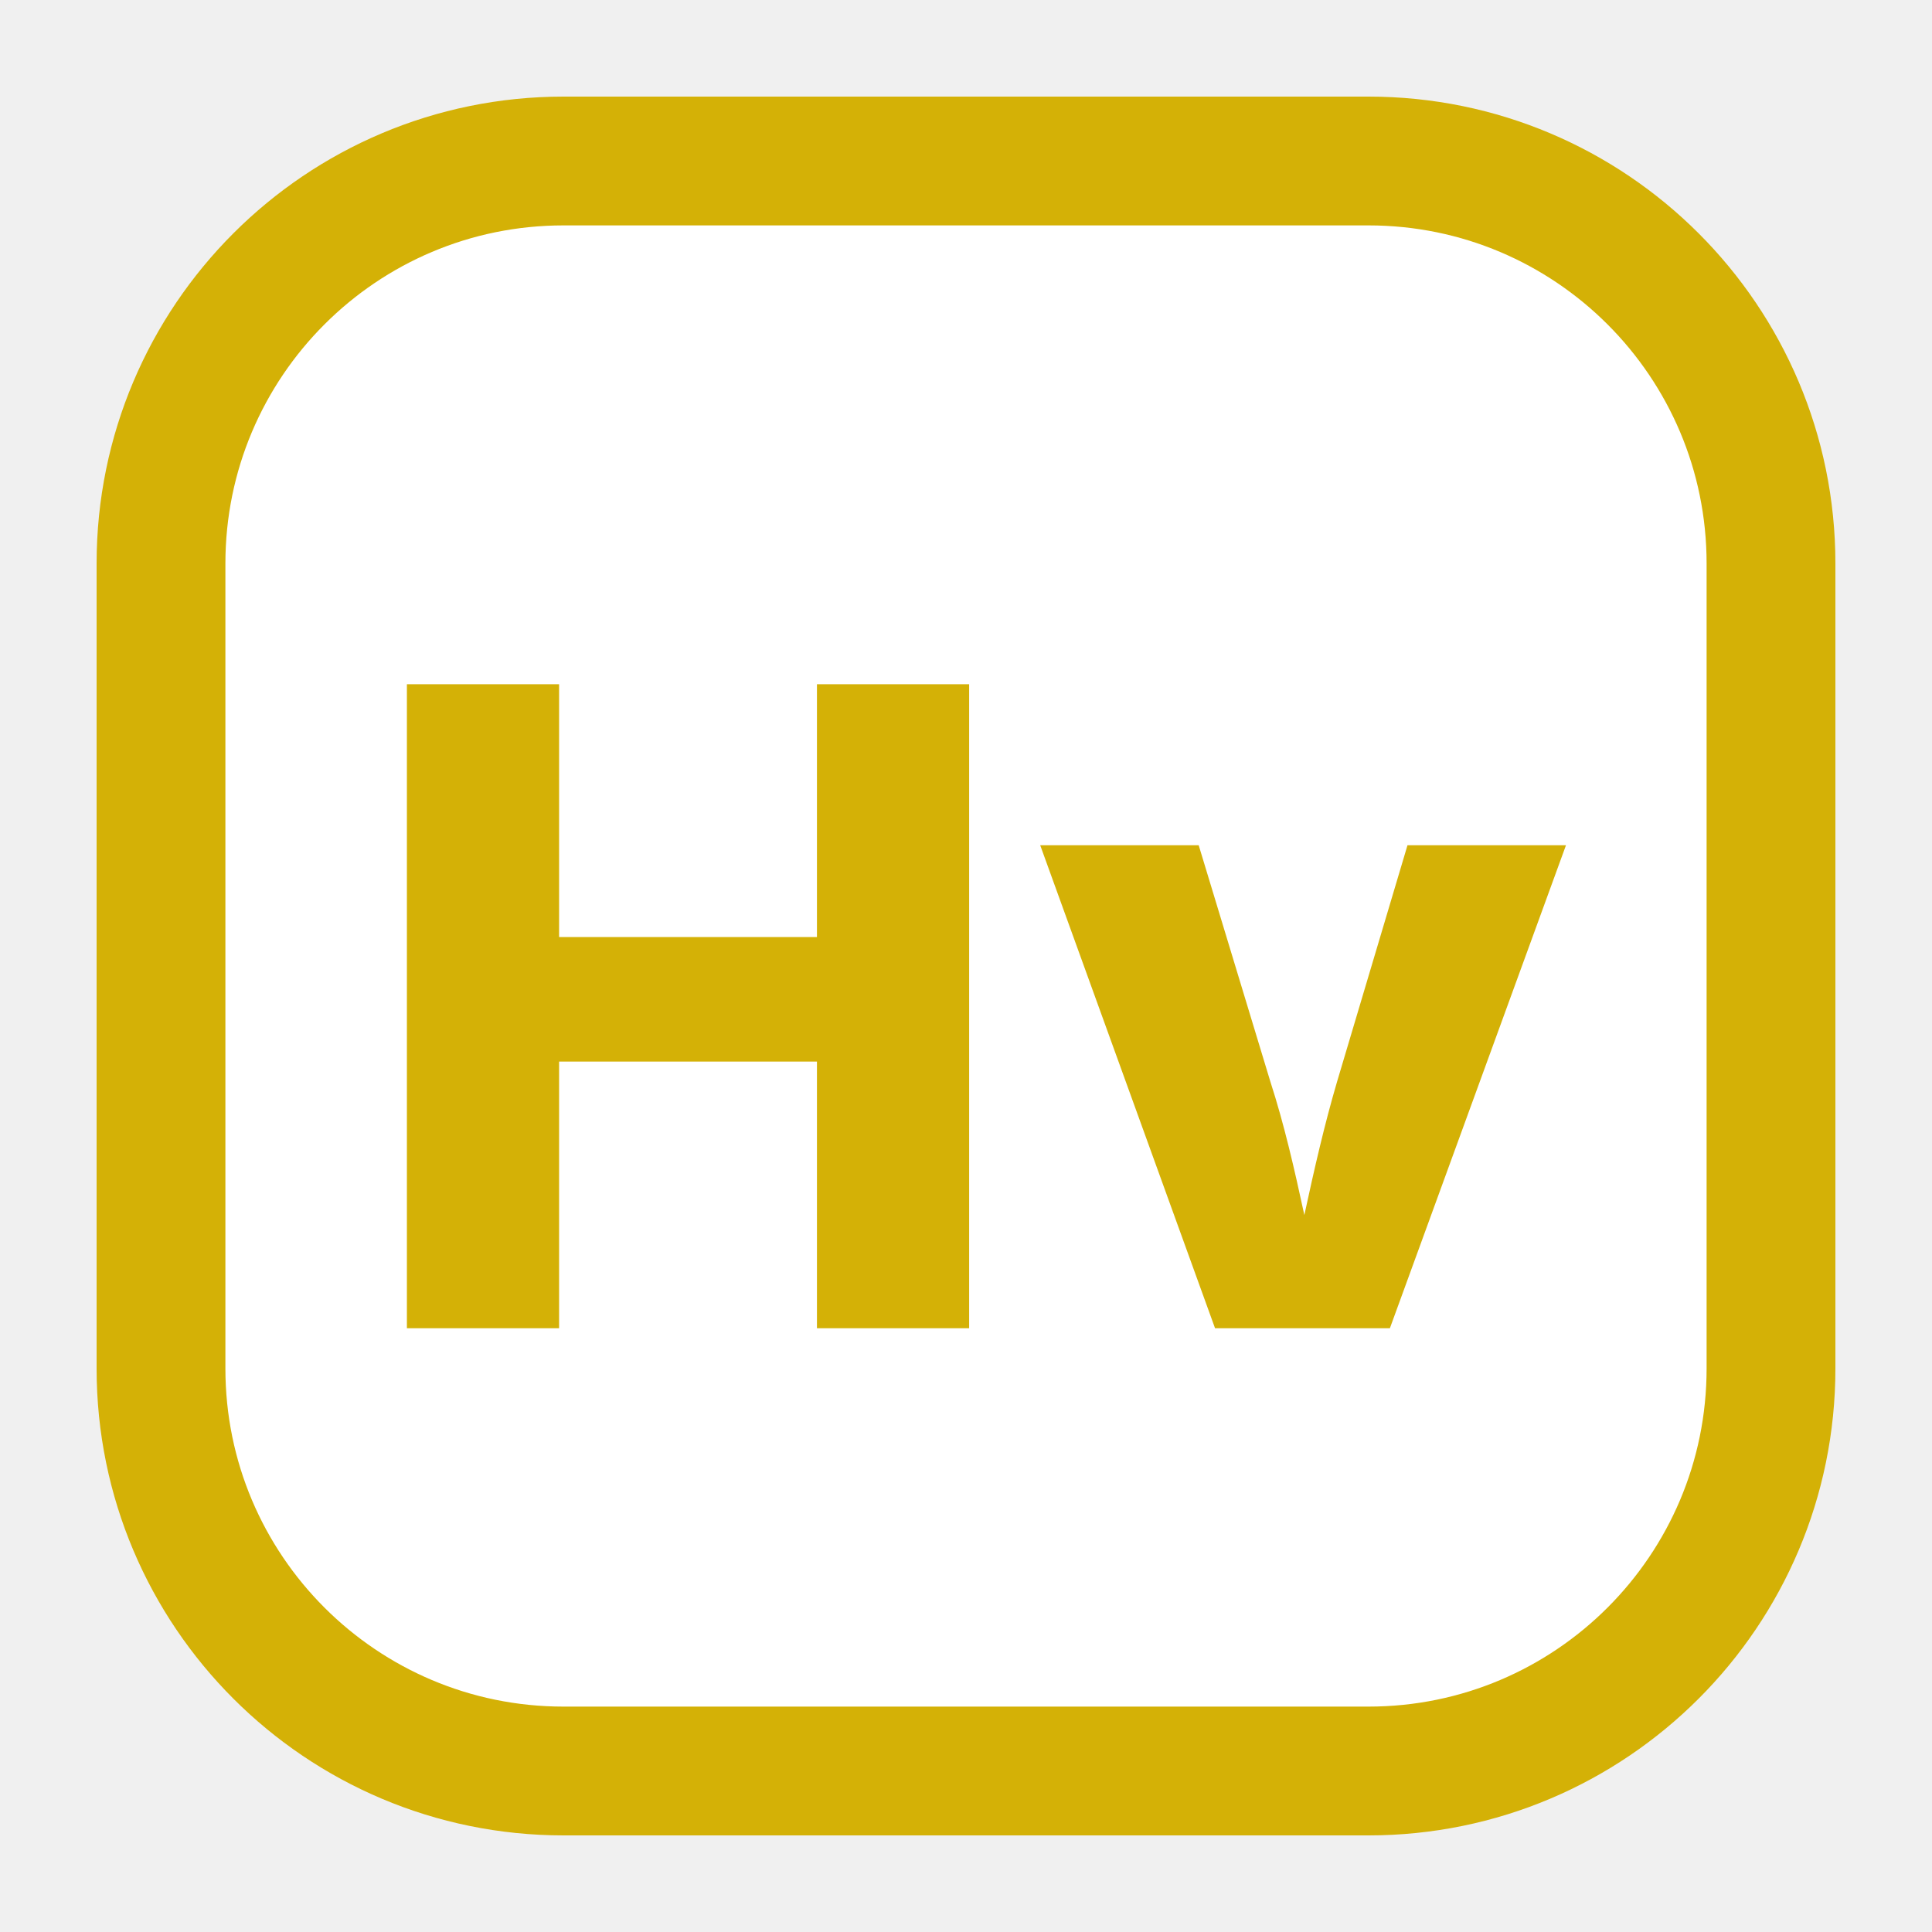
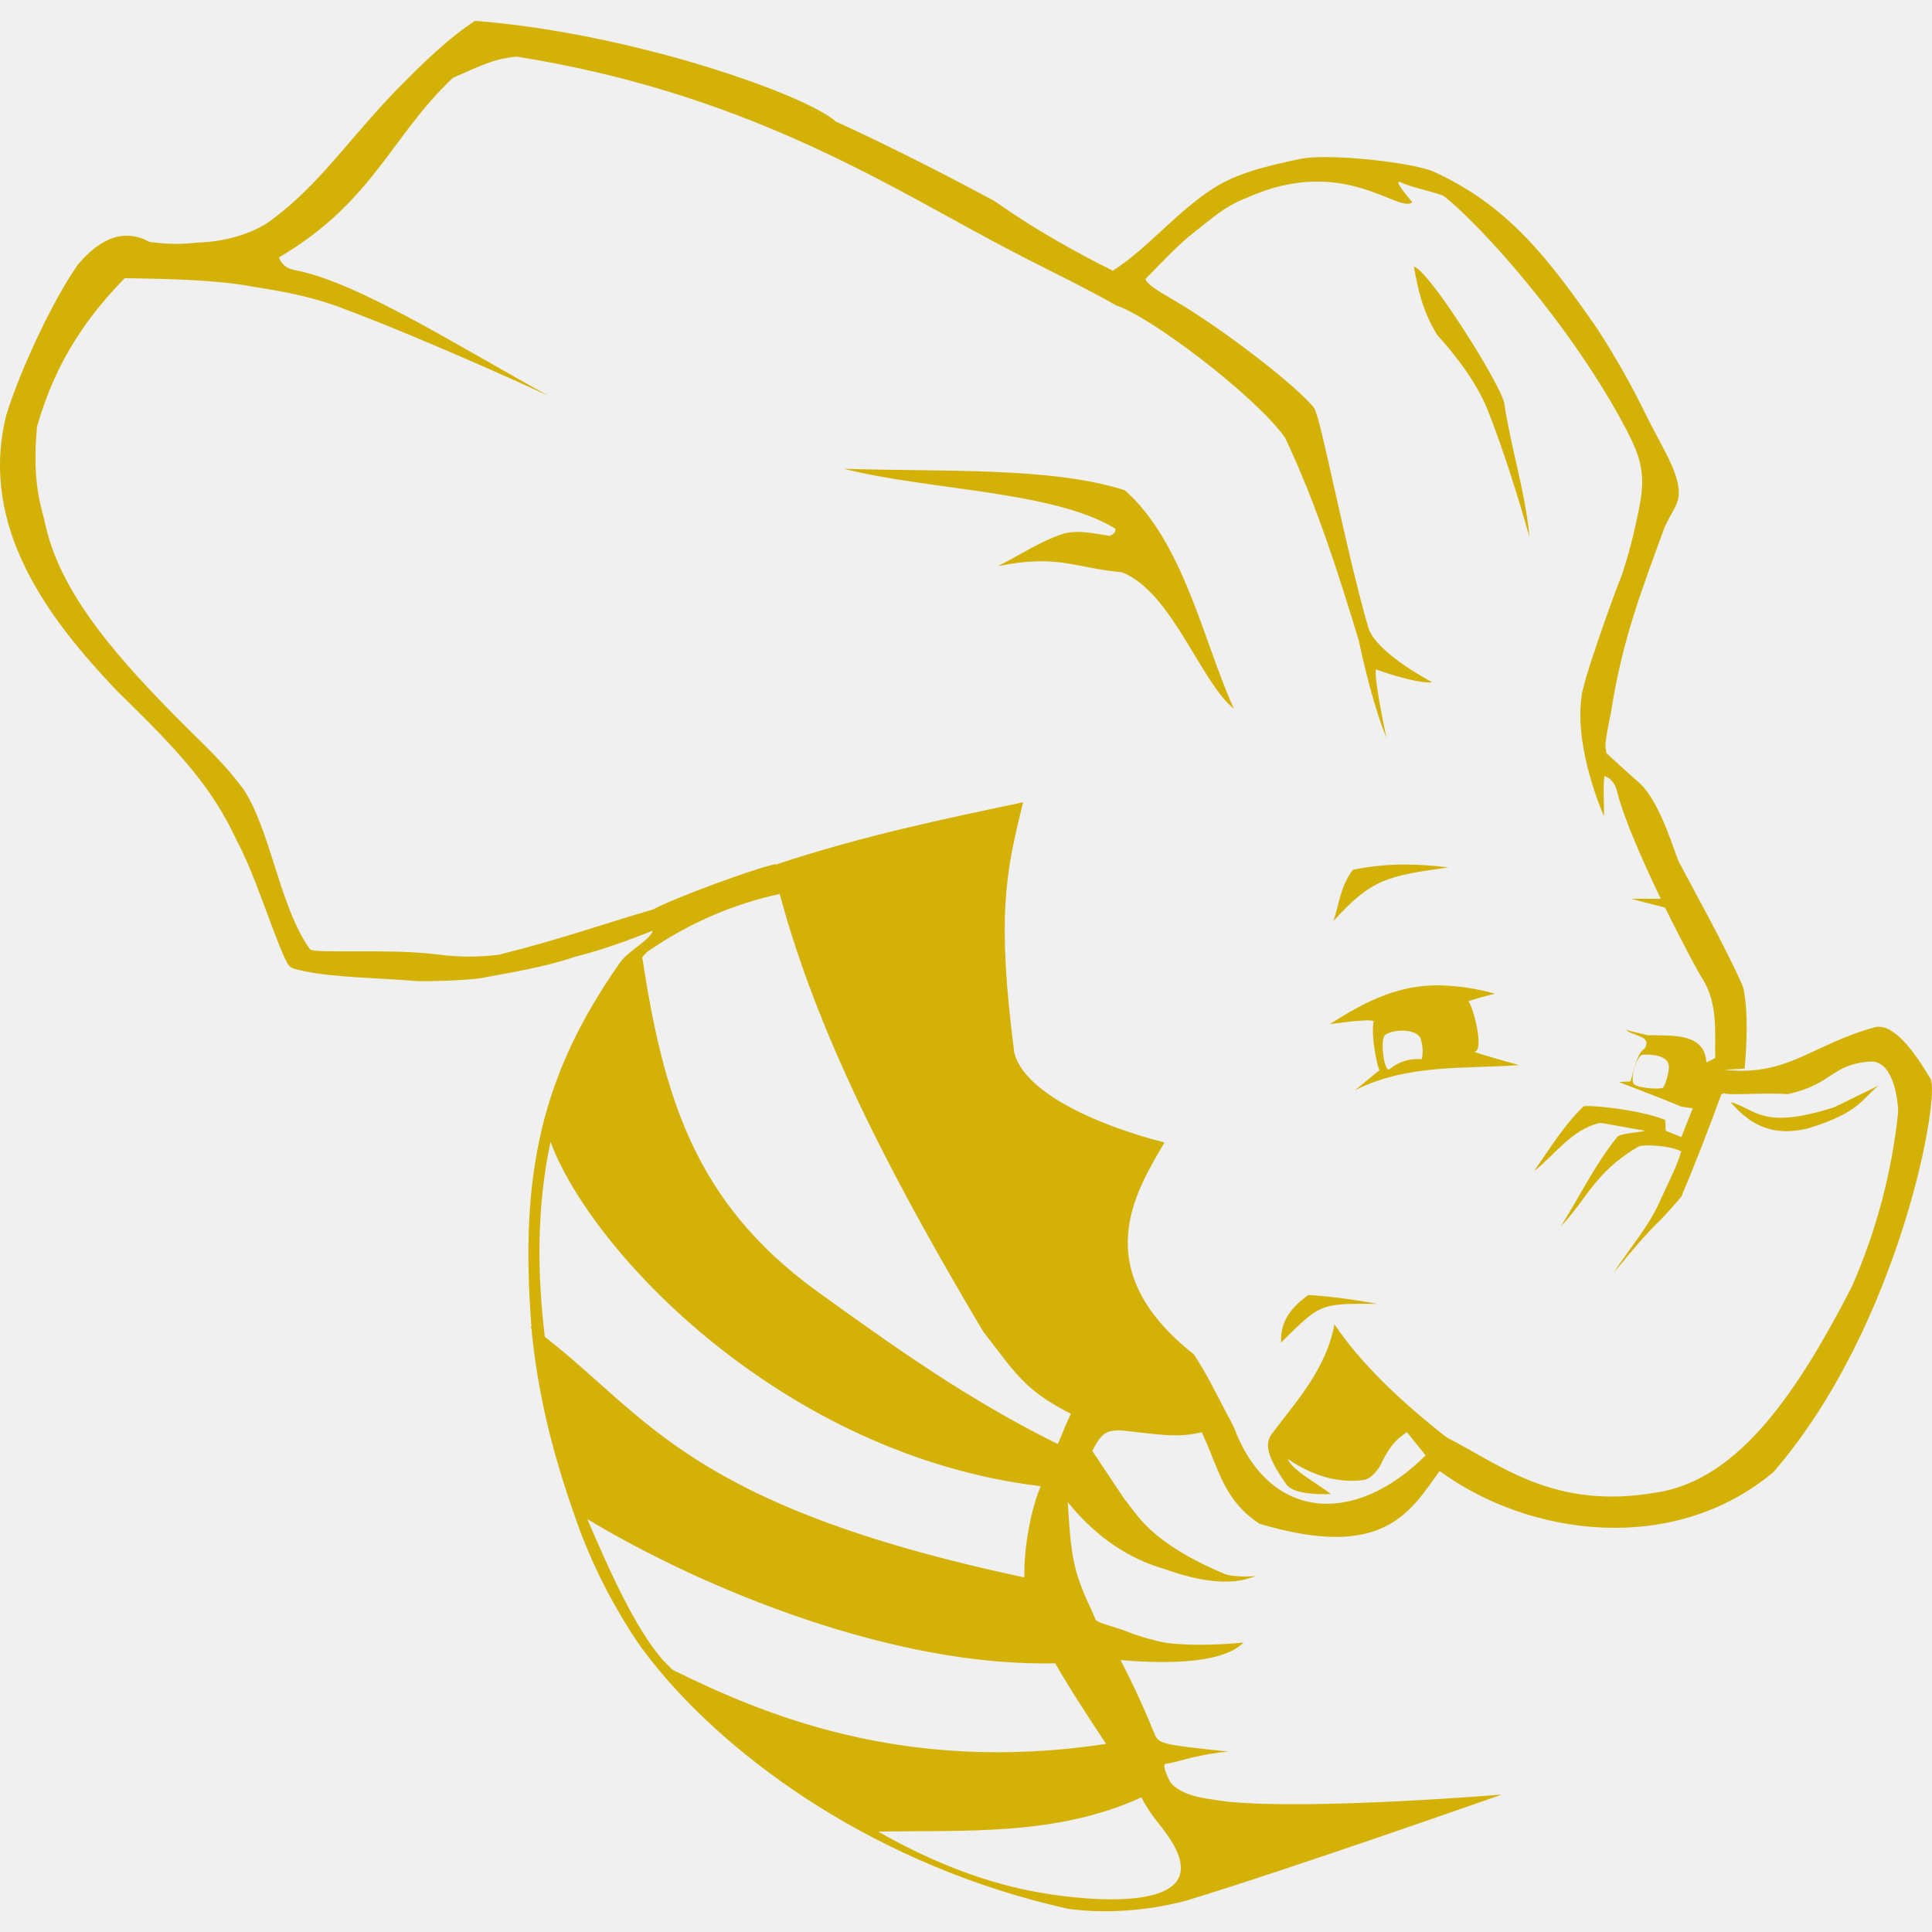
<svg xmlns="http://www.w3.org/2000/svg" viewBox="0 0 24 24" width="24" height="24">
-   <rect x="2" y="2" width="20" height="20" rx="5" fill="#FFFFFF" stroke="#D4B106" stroke-width="1.6" />
-   <text x="12" y="16.5" text-anchor="middle" font-size="11" font-weight="800" fill="#D4B106" font-family="-apple-system, Inter, system-ui, sans-serif">Hv</text>
+   <path d="M5.902.258c-.331.216-.65.525-.994.877-.569.589-.947 1.164-1.526 1.59-.116.1-.441.26-.85.284-.192.01-.318.042-.672-.003-.312-.169-.608-.059-.897.287-.317.456-.72 1.322-.886 1.868-.345 1.39.533 2.536 1.375 3.42.749.73 1.18 1.188 1.488 1.859.233.435.405 1.032.592 1.45.067.133.053.132.235.172.39.084.934.084 1.417.126.209.003.496-.005.768-.033.375-.071.815-.14 1.185-.268.36-.09.682-.212.971-.325-.037.126-.313.249-.416.41-.962 1.376-1.24 2.605-1.09 4.51l-.008-.007.011.05.006.077c.097.874.298 1.6.6 2.43a6.8 6.8 0 0 0 .717 1.38c.072.101.152.205.238.31h-.002l.005.004c.93 1.13 2.706 2.45 5.098 2.986.457.062.975.029 1.463-.1 1.292-.392 3.925-1.319 3.925-1.319s-2.337.194-3.408.088c-.248-.039-.52-.052-.693-.221-.03-.037-.135-.25-.067-.251.093-.003.36-.113.77-.15-.877-.094-.865-.093-.929-.253a9.968 9.968 0 0 0-.409-.884c.386.033 1.24.08 1.529-.218 0 0-.505.058-.951.006a2.76 2.76 0 0 1-.484-.137c-.2-.079-.365-.103-.404-.154-.07-.177-.116-.236-.2-.473-.114-.315-.123-.665-.145-.986.292.36.664.663 1.157.818.006-.013.638.275 1.098.127l.088-.029c-.045.009-.307.02-.409-.03-.934-.398-1.075-.745-1.226-.918l-.403-.604c.123-.245.192-.254.355-.256.491.054.705.096 1.004.024.203.416.257.835.718 1.137 1.533.456 1.866-.135 2.237-.656 1.104.81 2.9 1.059 4.147.014 1.586-1.835 2.088-4.728 1.947-4.893-.198-.336-.457-.683-.68-.635-.796.217-1.09.62-1.877.529.094-.006.252-.008.253-.017.06-.667-.005-.99-.034-1.046-.24-.527-.554-1.082-.772-1.498-.057-.086-.223-.742-.5-1-.12-.102-.41-.37-.41-.37l-.026.285s.114.017.158.193c.079.322.313.854.542 1.33h-.37l.424.11c.228.465.437.852.467.888.193.312.148.673.155.98l-.11.055c-.017-.361-.405-.335-.732-.338l-.268-.066c.082.076.334.07.232.233-.086.046-.125.242-.174.407l-.145.007c.256.1.494.188.776.306l.142.021-.142.357-.193-.078-.007-.135c-.34-.136-.995-.193-1.019-.165-.242.237-.418.524-.609.8.262-.204.46-.512.813-.597.028-.003.378.065.568.098-.122.025-.32.034-.35.077-.269.332-.466.736-.697 1.105.319-.329.416-.666.957-.985.045-.03.375-.023.536.058-.051.183-.167.401-.26.607-.133.313-.386.601-.58.902.608-.74.435-.469.841-.946.17-.404.34-.84.497-1.271l.03-.016c.054.033.47-.008.795.012.559-.12.535-.367 1.018-.404.325-.025.358.586.353.634a7.248 7.248 0 0 1-.58 2.174c-.652 1.258-1.383 2.388-2.42 2.545-1.265.221-1.922-.332-2.608-.684l-.262.224c-.891.887-1.949.808-2.382-.351l-.003-.006a2.839 2.839 0 0 0-.092-.175c-.127-.246-.25-.495-.402-.724-1.338-1.058-.72-2.022-.364-2.632-.744-.188-1.73-.588-1.866-1.113-.219-1.7-.108-2.24.11-3.113-.996.21-2.006.419-3.077.776l-.001-.008c-.286.064-1.246.416-1.518.563-.617.179-1.13.366-1.917.563a2.934 2.934 0 0 1-.753-.002c-.566-.077-1.531-.008-1.593-.065-.383-.535-.488-1.493-.838-2.006l-.004-.005-.005-.004c-.203-.275-.441-.498-.675-.73C1.49 8.213.773 7.407.572 6.554c-.05-.252-.18-.513-.112-1.258l.002-.004.001-.003c.202-.697.53-1.265 1.087-1.834.58.01 1.153.022 1.6.108.205.034.631.09 1.071.254 1.115.415 2.587 1.097 2.587 1.097-1.105-.607-2.34-1.395-3.121-1.554-.117-.017-.188-.07-.222-.162 1.173-.69 1.388-1.502 2.16-2.23.353-.154.49-.232.79-.265 2.774.439 4.52 1.543 5.9 2.282.56.304 1.07.535 1.557.812.426.14 1.713 1.113 2.09 1.637.383.807.662 1.68.917 2.522.183.857.343 1.204.343 1.204s-.155-.716-.13-.845c.162.06.542.18.7.16 0 0-.705-.364-.797-.686-.296-1.033-.594-2.641-.674-2.725-.226-.284-1.168-1.005-1.746-1.339-.218-.126-.336-.204-.345-.26.184-.186.412-.433.617-.59.195-.15.374-.32.647-.42 1.2-.541 1.886.207 2.05.056 0 0-.259-.296-.144-.247.117.063.5.138.542.177.437.342 1.581 1.593 2.27 2.913.166.323.233.536.156.925-.077.39-.136.604-.22.864-.076.174-.505 1.365-.503 1.525-.087.653.28 1.471.28 1.471.003-.222-.014-.34.006-.499l.025-.284s-.016-.075-.013-.105c.019-.196.067-.361.081-.474.138-.853.377-1.467.65-2.216.08-.189.185-.294.18-.438.005-.255-.224-.598-.389-.933a10.141 10.141 0 0 0-.627-1.112c-.596-.857-1.103-1.527-2.033-1.947-.26-.114-1.284-.226-1.638-.16-.429.09-.797.178-1.092.367-.462.296-.826.755-1.252 1.025-.944-.472-1.4-.825-1.484-.874-.561-.3-1.234-.649-1.958-.98-.348-.321-2.504-1.096-4.479-1.25zm9.705 19.318c.004 0 .007-.001.007-.002zm1.957-16.262c.05.26.091.517.287.844.42.463.571.79.63.935.205.526.369 1.052.519 1.578-.05-.548-.237-1.136-.313-1.66-.043-.24-.954-1.68-1.123-1.697zm-7.078 2.51c1.051.267 2.609.274 3.368.743.011.041-.02.068-.066.09-.187-.026-.372-.077-.57-.03-.29.093-.548.269-.822.406.754-.154.965.027 1.538.075.62.236.985 1.375 1.394 1.696-.378-.827-.617-2.06-1.355-2.714-.917-.294-2.267-.226-3.487-.267zm6.987 4.916a3.036 3.036 0 0 0-.668.066c-.16.215-.17.433-.24.635.476-.525.665-.557 1.427-.666a4.429 4.429 0 0 0-.52-.035zm-7.787.365c.496 1.86 1.516 3.733 2.53 5.44.39.496.497.718 1.087 1.018-.049.103-.103.23-.162.376-1.132-.559-2.067-1.232-3.008-1.91-1.512-1.104-1.89-2.418-2.155-4.136a.363.363 0 0 1 .12-.108 4.556 4.556 0 0 1 1.588-.68zm8.185 1.135c-.466-.002-.851.16-1.351.482 0 0 .554-.08.544-.03-.037.175.048.575.073.602l.006-.005c0 .006-.003.008-.006.005l-.306.25c.654-.329 1.341-.263 2.039-.313 0 0-.588-.162-.552-.167.131-.019-.035-.613-.08-.626a4.2 4.2 0 0 1 .334-.094 2.81 2.81 0 0 0-.701-.104zm-1.351.482zm.904.081c.094.001.189.028.22.09a.484.484 0 0 1 .018.265.538.538 0 0 0-.395.12c-.071.07-.123-.347-.068-.412.034-.04.13-.064.225-.063zm3.017.298c.084-.001.256.009.287.12.02.062-.042.27-.072.292-.046.023-.356.003-.369-.061-.026-.076.037-.306.108-.348l.046-.003zm2.897.384l-.553.27c-.9.284-.954.03-1.29-.066.222.253.487.442.958.33.645-.196.667-.36.885-.534zm-16.499.699c.5 1.36 2.887 3.894 6.09 4.278l-.008.018c-.11.266-.202.724-.196 1.104l-.006.01c-4.155-.885-4.67-1.994-5.951-2.987-.093-.768-.105-1.602.071-2.423zm9.442 1.904c-.021 0-.033 0-.033.003-.296.21-.34.412-.334.586.491-.483.473-.485 1.19-.48a7.261 7.261 0 0 0-.823-.109zm.296.363c-.105.567-.487.97-.783 1.368-.059.093-.101.22.189.624.078.108.36.126.55.116-.193-.146-.488-.301-.536-.436.341.233.657.3.943.262.065-.007.146-.077.209-.183.127-.274.227-.34.328-.413l.232.29.262-.223c-.581-.455-1.07-.923-1.394-1.405zm-9.281 2.42c1.46.878 3.814 1.839 5.812 1.791.2.347.439.711.633 1.001-2.544.387-4.308-.391-5.387-.92l-.117-.118c-.345-.391-.676-1.134-.941-1.755zm6.884 3.456c.1.207.262.379.273.402.856 1.116-1.079.859-1.478.791-.71-.113-1.405-.391-2.065-.767 1.074-.021 2.208.06 3.27-.426Z" fill="#D4B106" />
</svg>
